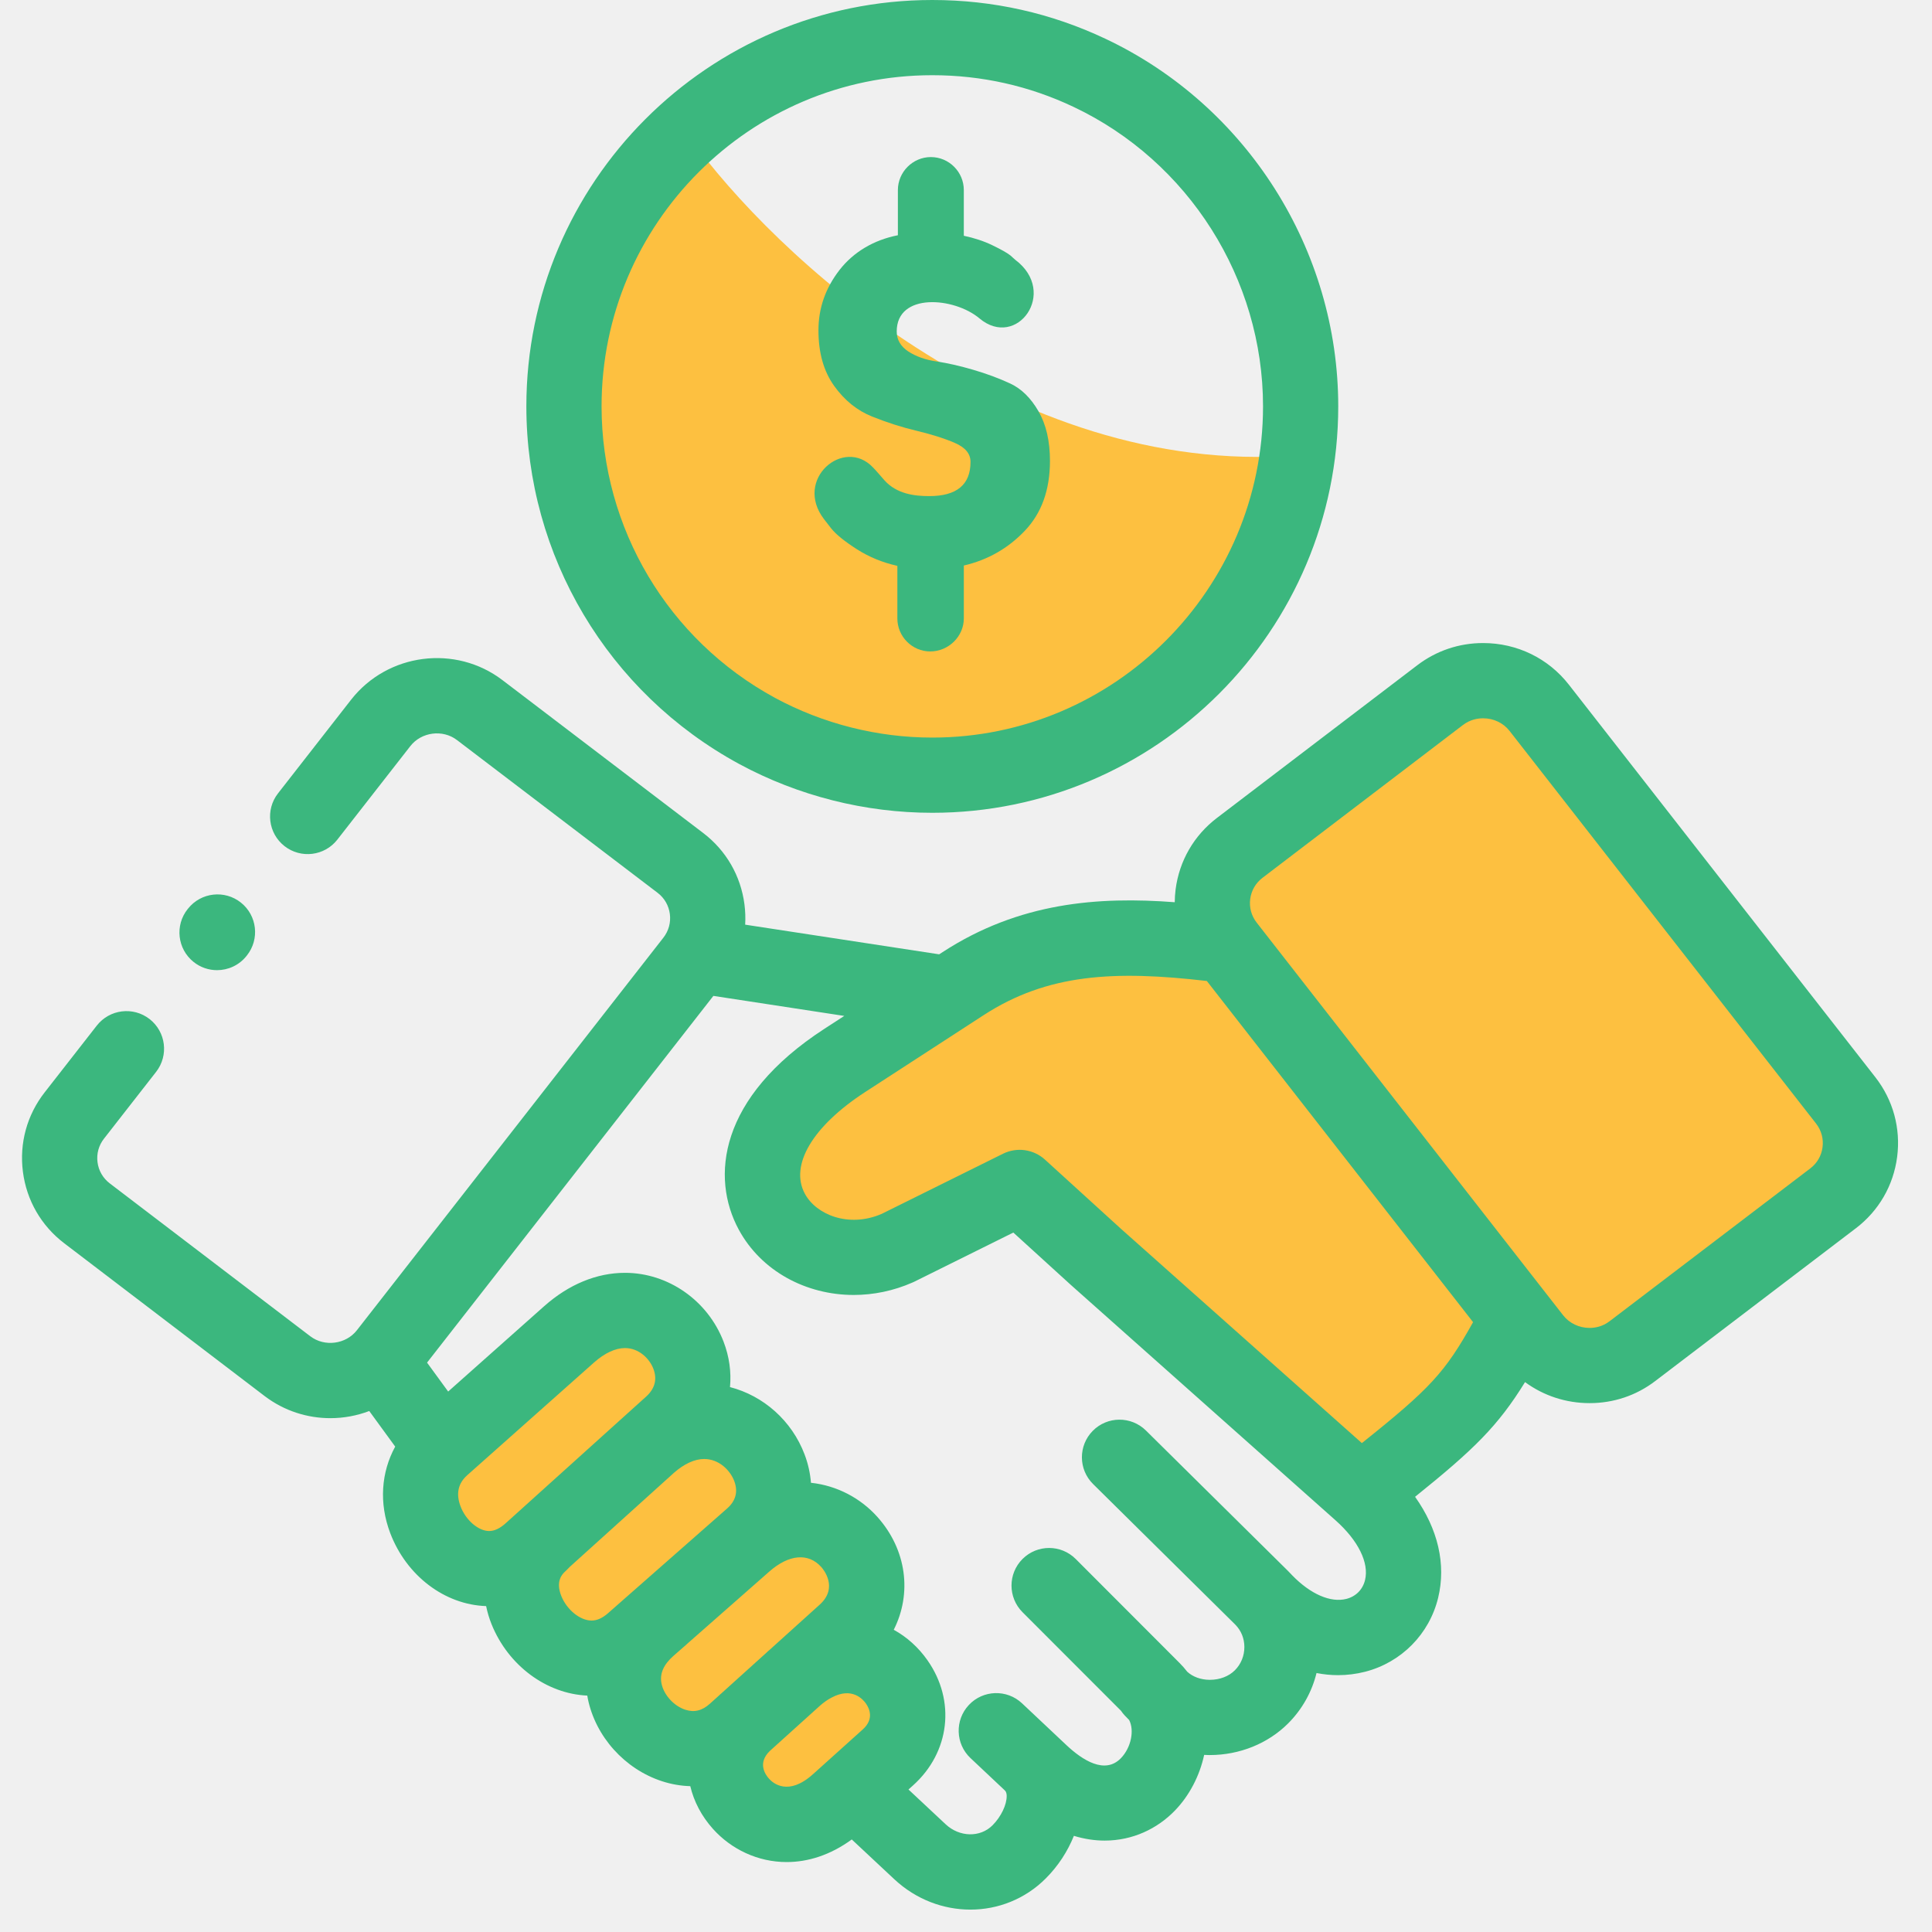
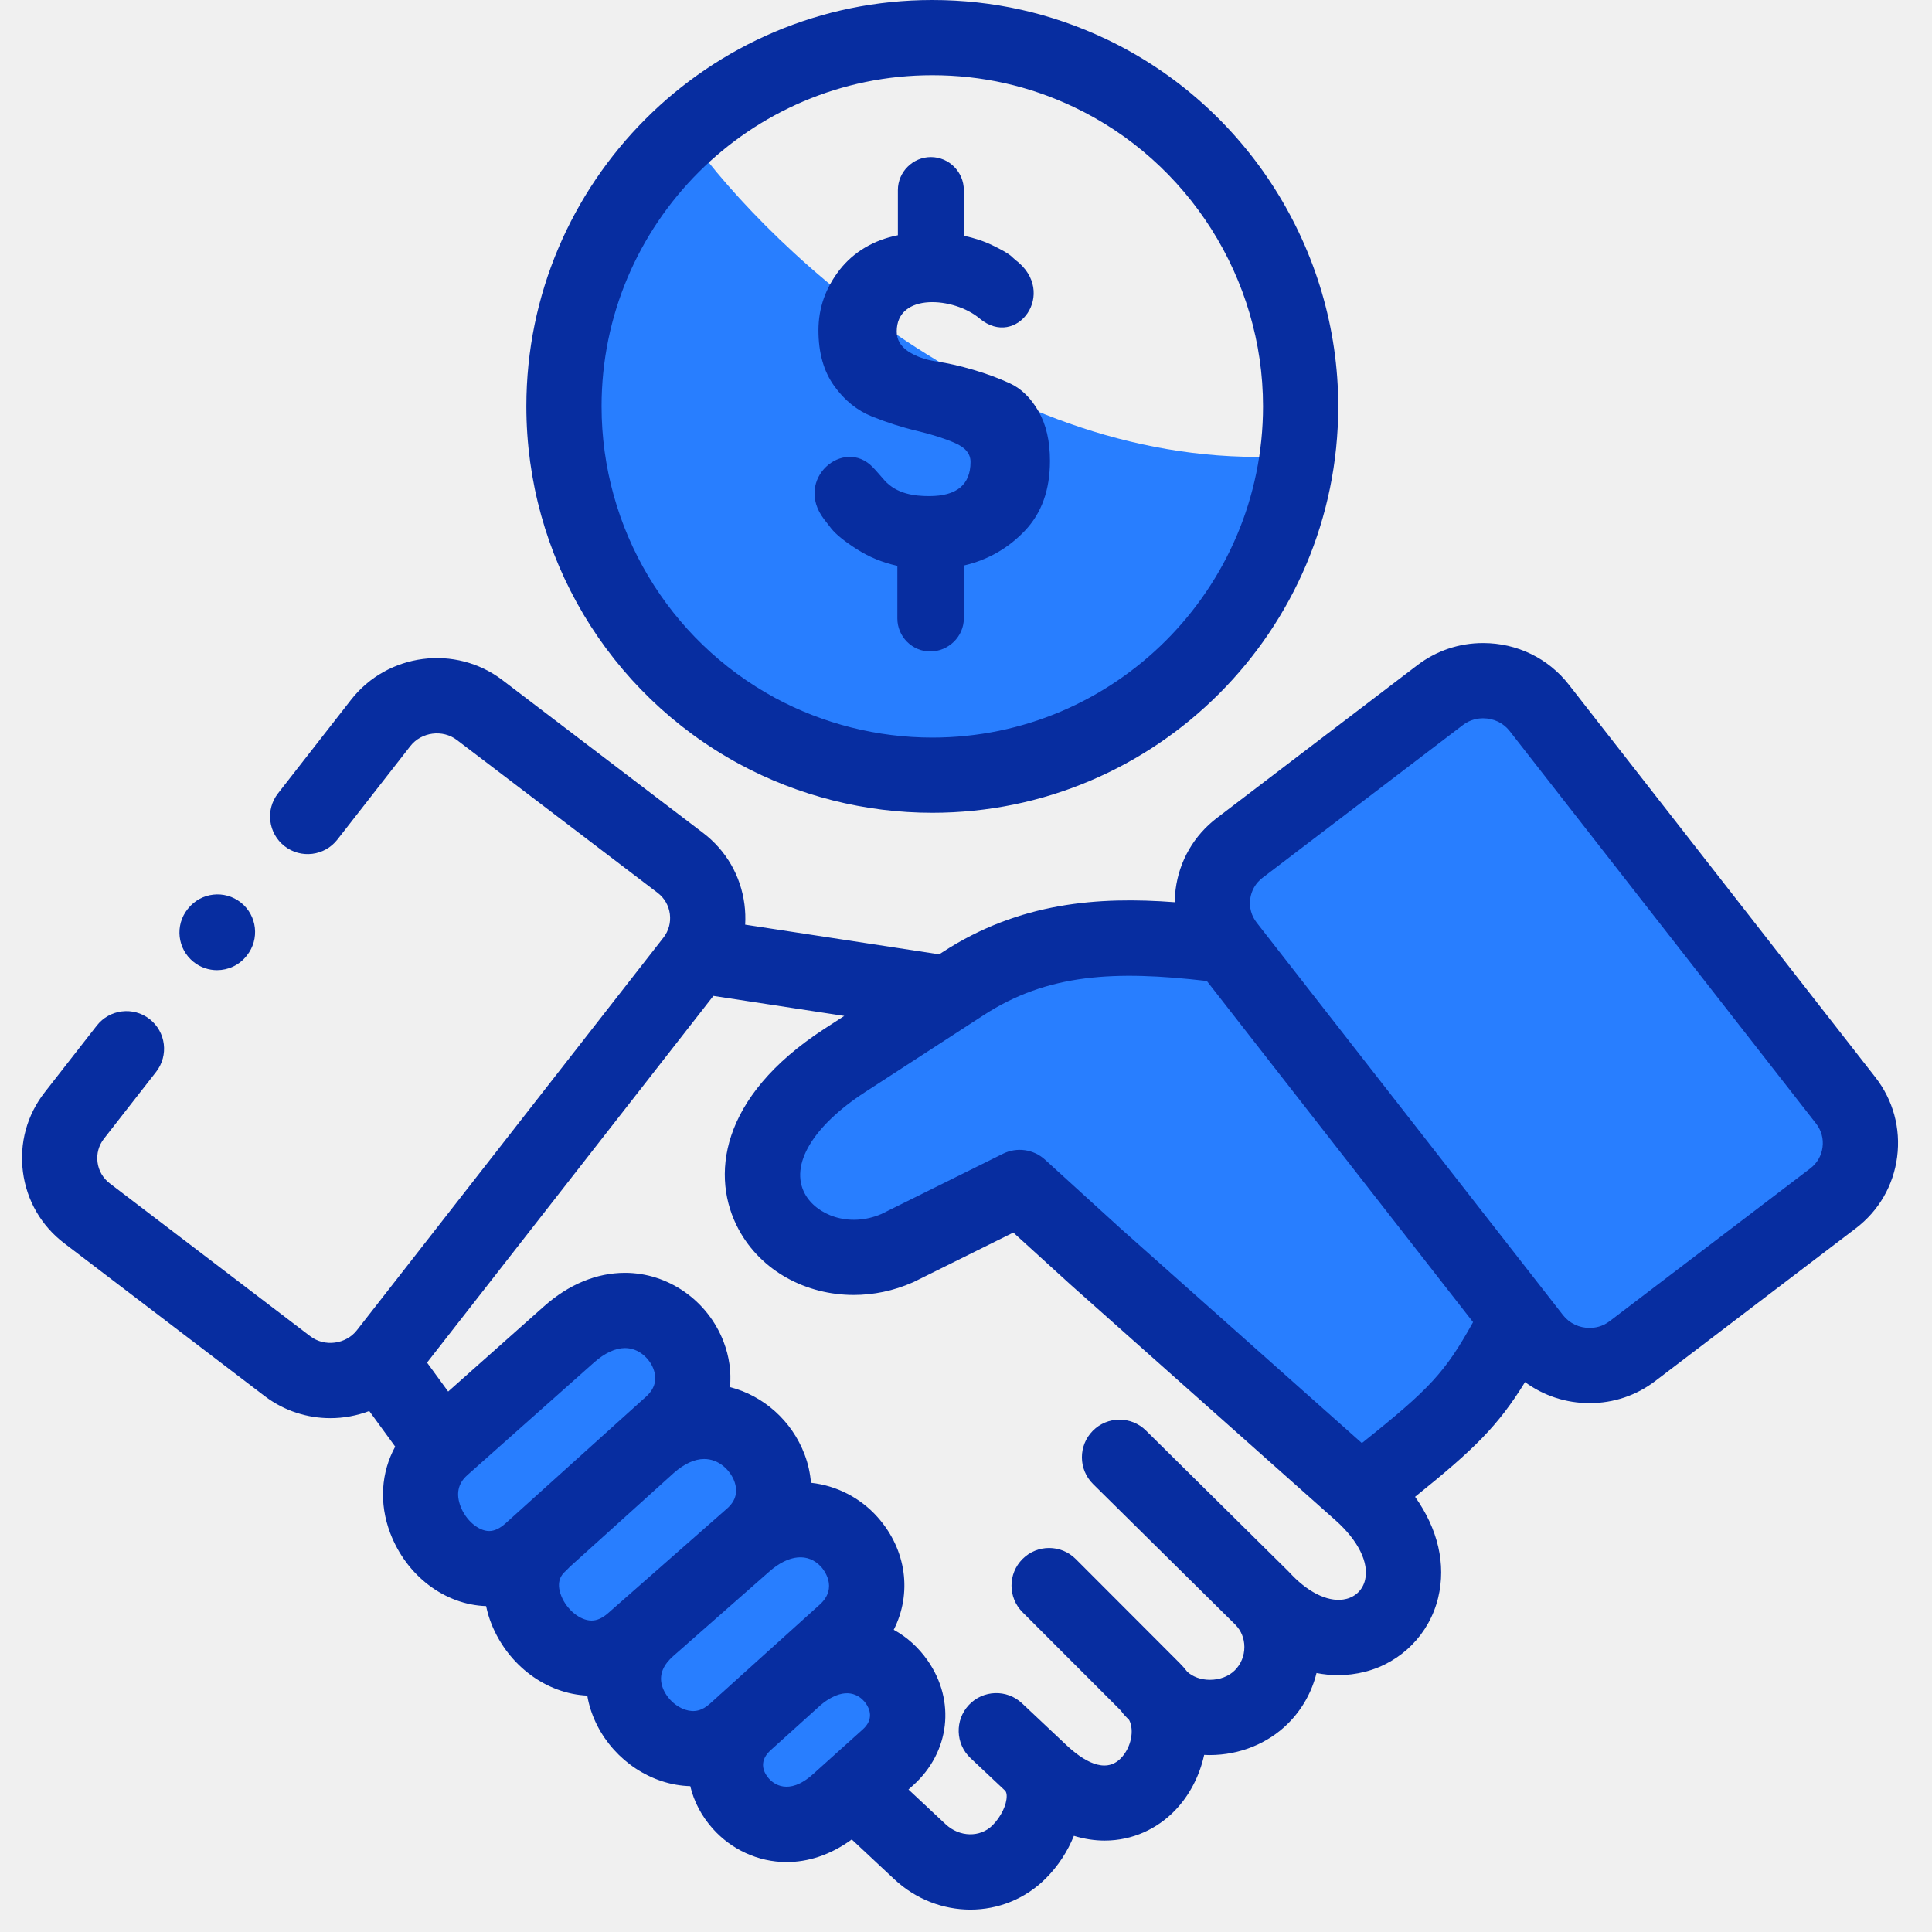
<svg xmlns="http://www.w3.org/2000/svg" width="70" height="70" viewBox="0 0 70 70" fill="none">
-   <g clip-path="url(#clip0)">
-     <path d="M44.5 33L48 27.5L53 25C53.667 24.833 55.1 24.6 55.5 25C55.9 25.4 61.667 33.167 64.5 37L67 41.5C66.5 42.5 65.4 44.6 65 45C64.6 45.4 60.833 47.167 59 48C58 48.167 55.9 48.5 55.5 48.5C55.1 48.5 50.333 42.167 48 39L45.375 34.5L44.5 33Z" fill="#FDC040" />
-     <path d="M55.5 48.5C55.1 48.5 50.333 42.167 48 39L45.375 34.5H43.5H38.5C38 34.5 35.5 35.5 34.5 36L31.5 37.5C30.5 38 29.5 39 29 39.5C28.5 40 27.5 41.5 27.5 42C27.5 42.5 27.5 43.5 28 44C28.5 44.5 29.5 45 30 45H33C33.8 45 36 44 37 43.5C37.333 43.667 38.1 44.1 38.5 44.5C38.9 44.9 42.333 47.333 44 48.5L48 52.5C48.667 52.833 50.1 53.4 50.5 53C50.9 52.6 52.333 51.5 53 51L54.5 50L55.5 48.5Z" fill="#FDC040" />
-     <path d="M15.5 54C15.5 54.8 16.833 56.333 17.5 57L21 60L23 61.5L25 63.5C25.667 63.833 27 64.6 27 65C27 65.4 29 65.833 30 66C30.5 65.667 31.6 64.9 32 64.5C32.5 64 32.5 64 32.5 63C32.5 62 32.5 61 32 60C31.5 59 31.5 57 31 56.5C30.5 56 28.5 55 28.5 54.5C28.5 54 27 52 26.5 51.5C26 51 25 49 24.5 48.5C24 48 22.5 47 21.5 47.5C20.5 48 17.5 50.5 17 51C16.6 51.4 15.833 53.167 15.5 54Z" fill="#FDC040" />
-     <path d="M25 5C28 9.167 36.6 17.3 47 16.5L45 22.5L42 25L32.5 28L25 25.5L20.5 17.5L21 11L23.5 6.5L25 5Z" fill="#FDC040" />
-     <path d="M33.665 17.975C33.137 17.975 32.49 17.898 32.047 17.404C31.893 17.23 31.758 17.068 31.627 16.933C30.571 15.822 28.752 17.365 29.854 18.808L30.12 19.151C30.294 19.367 30.606 19.618 31.053 19.904C31.488 20.181 31.974 20.382 32.513 20.502V22.407C32.513 23.063 33.048 23.603 33.704 23.603C34.363 23.603 34.921 23.063 34.921 22.407V20.49C35.785 20.29 36.524 19.869 37.129 19.233C37.738 18.596 38.042 17.751 38.042 16.698C38.042 15.98 37.904 15.382 37.626 14.9C37.349 14.421 37.01 14.086 36.605 13.897C36.197 13.708 35.754 13.542 35.264 13.399C34.779 13.257 34.336 13.156 33.927 13.095C33.523 13.036 33.184 12.913 32.906 12.732C32.629 12.546 32.49 12.307 32.49 12.01C32.49 10.591 34.571 10.764 35.488 11.536C36.84 12.674 38.354 10.591 36.786 9.414L36.605 9.252C36.482 9.156 36.266 9.036 35.954 8.885C35.645 8.735 35.299 8.623 34.921 8.542V7.389V6.887C34.921 6.231 34.386 5.691 33.727 5.691C33.072 5.691 32.532 6.231 32.532 6.887V8.523C31.654 8.696 30.925 9.132 30.421 9.777C29.912 10.432 29.654 11.158 29.654 11.968C29.654 12.782 29.843 13.449 30.22 13.978C30.598 14.506 31.057 14.877 31.6 15.093C32.139 15.309 32.679 15.482 33.218 15.61C33.761 15.741 34.22 15.883 34.597 16.049C34.975 16.212 35.164 16.439 35.164 16.736C35.164 17.562 34.663 17.975 33.665 17.975Z" fill="#3BB77E" />
-     <path d="M67.95 39.033L56.846 24.811C56.098 23.85 54.964 23.299 53.735 23.299C52.868 23.299 52.047 23.575 51.357 24.098L44.09 29.637C43.259 30.271 42.727 31.191 42.594 32.227C42.574 32.382 42.565 32.536 42.563 32.689C39.793 32.479 36.931 32.69 34.153 34.496L34.028 34.577L26.999 33.502C27.013 33.259 27.005 33.013 26.973 32.766C26.839 31.732 26.309 30.814 25.478 30.181L18.21 24.646C16.507 23.344 14.044 23.66 12.72 25.353L10.073 28.745C9.61 29.338 9.716 30.194 10.309 30.657C10.902 31.12 11.759 31.015 12.222 30.422L14.868 27.032C15.269 26.519 16.041 26.419 16.556 26.813L23.827 32.349C24.073 32.536 24.23 32.809 24.27 33.116C24.31 33.424 24.227 33.728 24.037 33.972L12.931 48.197C12.533 48.708 11.76 48.808 11.245 48.417L3.978 42.877C3.731 42.689 3.572 42.415 3.533 42.108C3.494 41.801 3.577 41.499 3.768 41.255L5.656 38.836C6.119 38.242 6.014 37.386 5.42 36.923C4.827 36.46 3.971 36.566 3.507 37.159L1.62 39.576C0.977 40.398 0.697 41.42 0.83 42.455C0.963 43.491 1.494 44.411 2.326 45.045L9.595 50.587C10.303 51.123 11.139 51.383 11.97 51.383C12.45 51.383 12.928 51.295 13.379 51.124L14.319 52.413C13.808 53.346 13.728 54.466 14.139 55.548C14.727 57.094 16.113 58.142 17.613 58.192C17.659 58.413 17.723 58.633 17.811 58.851C18.416 60.348 19.796 61.368 21.279 61.435C21.286 61.474 21.291 61.513 21.299 61.552C21.581 62.923 22.633 64.094 23.979 64.535C24.322 64.648 24.668 64.706 25.01 64.716C25.141 65.268 25.415 65.801 25.836 66.269C26.493 66.999 27.451 67.466 28.503 67.466C29.267 67.466 30.08 67.218 30.861 66.647L32.404 68.09C33.19 68.823 34.179 69.189 35.16 69.189C36.154 69.189 37.138 68.812 37.889 68.06C38.337 67.612 38.684 67.078 38.909 66.516C39.292 66.633 39.666 66.688 40.025 66.688C41.036 66.688 41.928 66.261 42.566 65.603C43.089 65.064 43.464 64.347 43.629 63.583C43.684 63.586 43.74 63.588 43.795 63.589C43.809 63.589 43.822 63.589 43.836 63.589C44.911 63.589 45.942 63.172 46.671 62.443C47.181 61.932 47.532 61.303 47.7 60.617C47.959 60.668 48.221 60.694 48.481 60.694C48.809 60.694 49.136 60.653 49.459 60.571C50.773 60.234 51.788 59.207 52.107 57.89C52.401 56.675 52.098 55.396 51.271 54.232C53.411 52.511 54.277 51.662 55.255 50.076C55.923 50.568 56.736 50.838 57.595 50.838C58.465 50.838 59.288 50.561 59.972 50.038L67.243 44.501C68.073 43.869 68.603 42.951 68.737 41.917C68.871 40.882 68.592 39.858 67.95 39.033ZM18.325 55.187C18.117 55.376 17.914 55.472 17.724 55.472C17.332 55.472 16.877 55.08 16.687 54.58C16.515 54.126 16.595 53.746 16.927 53.452L16.931 53.448L16.935 53.444L21.526 49.363C21.911 49.023 22.297 48.843 22.645 48.843C23.153 48.843 23.533 49.229 23.671 49.588C23.819 49.971 23.73 50.313 23.409 50.603L22.608 51.325L22.606 51.327C22.602 51.33 22.599 51.334 22.595 51.337C22.566 51.363 22.536 51.39 22.507 51.416L18.325 55.187ZM22.036 58.444C21.829 58.627 21.632 58.716 21.434 58.716C21.02 58.716 20.539 58.327 20.339 57.831C20.118 57.283 20.38 57.031 20.463 56.951C20.516 56.9 20.58 56.839 20.647 56.767L20.648 56.766L20.662 56.754C20.924 56.52 23.233 54.434 24.336 53.437L24.418 53.363C24.792 53.035 25.17 52.862 25.513 52.862C26.055 52.862 26.457 53.276 26.603 53.66C26.747 54.043 26.66 54.377 26.346 54.654L26.063 54.903C26.061 54.905 26.059 54.906 26.057 54.908L26.055 54.91L22.036 58.444ZM26.098 61.386C26.079 61.403 26.062 61.42 26.044 61.438L25.724 61.726C25.44 61.983 25.155 62.053 24.828 61.946C24.415 61.81 24.054 61.413 23.969 61.003C23.895 60.645 24.038 60.315 24.401 59.995L24.856 59.597C24.868 59.587 24.878 59.576 24.889 59.566L27.867 56.946C28.581 56.315 29.288 56.252 29.758 56.778C29.825 56.852 30.386 57.519 29.701 58.138L27.871 59.789C27.852 59.806 27.832 59.822 27.812 59.839C27.806 59.846 27.8 59.853 27.793 59.859L26.119 61.37C26.113 61.375 26.105 61.38 26.098 61.386ZM27.863 64.446C27.719 64.287 27.442 63.873 27.896 63.437L29.721 61.79C29.859 61.672 29.992 61.578 30.117 61.514C30.123 61.511 30.129 61.508 30.134 61.505C30.87 61.112 31.268 61.57 31.373 61.72C31.508 61.912 31.672 62.29 31.259 62.661L30.009 63.785C30.004 63.789 30 63.794 29.995 63.798L29.453 64.285C28.562 65.085 28.01 64.611 27.863 64.446ZM49.458 57.248C49.374 57.593 49.128 57.842 48.782 57.931C48.209 58.077 47.483 57.759 46.819 57.077C46.769 57.022 46.718 56.968 46.664 56.915L41.52 51.831C40.985 51.302 40.122 51.306 39.593 51.842C39.064 52.377 39.069 53.24 39.604 53.769L44.74 58.846C44.749 58.855 44.757 58.864 44.766 58.873C44.971 59.084 45.085 59.365 45.086 59.671C45.087 59.993 44.965 60.294 44.742 60.517C44.522 60.738 44.193 60.863 43.837 60.863C43.832 60.863 43.827 60.863 43.822 60.863C43.507 60.86 43.219 60.755 43.017 60.571C42.931 60.46 42.839 60.353 42.736 60.251L38.976 56.486C38.444 55.953 37.581 55.953 37.049 56.484C36.516 57.016 36.516 57.879 37.047 58.412L40.614 61.982C40.657 62.045 40.704 62.106 40.759 62.163L40.911 62.319C41.106 62.691 40.985 63.319 40.611 63.704C40.033 64.299 39.221 63.775 38.641 63.231L37.031 61.715C36.483 61.199 35.62 61.225 35.105 61.773C34.589 62.321 34.615 63.183 35.163 63.699L36.393 64.857C36.396 64.86 36.398 64.863 36.401 64.866C36.429 64.892 36.472 64.932 36.474 65.069C36.479 65.389 36.268 65.827 35.961 66.134C35.513 66.583 34.767 66.567 34.264 66.098L32.916 64.837L33.081 64.689C34.418 63.488 34.634 61.624 33.606 60.157C33.271 59.679 32.852 59.308 32.382 59.05C33.044 57.743 32.859 56.157 31.79 54.961C31.186 54.286 30.334 53.826 29.383 53.724C29.355 53.382 29.281 53.037 29.152 52.698C28.689 51.472 27.66 50.57 26.449 50.257C26.5 49.714 26.425 49.154 26.215 48.608C25.641 47.118 24.207 46.117 22.645 46.117C21.62 46.117 20.608 46.535 19.717 47.325L16.238 50.418L15.473 49.37L25.847 36.083L30.59 36.809L29.872 37.274C26.029 39.768 25.747 42.668 26.766 44.55C27.581 46.057 29.207 46.919 30.934 46.919C31.645 46.918 32.373 46.772 33.068 46.465C33.086 46.457 33.105 46.449 33.123 46.44L36.715 44.658L38.79 46.547C38.792 46.549 38.794 46.55 38.796 46.552C38.798 46.554 38.799 46.556 38.801 46.557L48.388 55.083C49.21 55.814 49.61 56.623 49.458 57.248ZM49.343 52.286L40.619 44.526L37.862 42.016C37.447 41.638 36.842 41.553 36.339 41.803L31.941 43.983C30.746 44.497 29.571 44.008 29.163 43.254C28.602 42.217 29.442 40.802 31.355 39.561L35.637 36.782C37.959 35.273 40.394 35.157 43.726 35.543L53.372 47.904C52.354 49.732 51.814 50.312 49.343 52.286ZM66.034 41.567C65.995 41.873 65.837 42.146 65.591 42.333L58.318 47.871C58.057 48.071 57.781 48.113 57.595 48.113C57.213 48.113 56.862 47.944 56.633 47.652L45.531 33.427C45.341 33.183 45.258 32.881 45.297 32.575C45.337 32.267 45.495 31.993 45.743 31.805L53.007 26.267C53.271 26.067 53.548 26.025 53.735 26.025C54.118 26.025 54.468 26.193 54.697 26.486L65.8 40.709C65.991 40.955 66.075 41.259 66.034 41.567Z" fill="#3BB77E" />
-     <path d="M26.788 27.684C28.927 28.839 31.344 29.449 33.777 29.449C41.888 29.449 48.487 22.843 48.487 14.722C48.487 9.055 45.179 3.829 40.059 1.408C38.087 0.474 35.974 0 33.777 0C25.668 0 19.071 6.604 19.071 14.722C19.071 20.137 22.027 25.103 26.788 27.684ZM33.777 2.725C35.567 2.725 37.288 3.111 38.893 3.871C43.066 5.844 45.762 10.104 45.762 14.722C45.762 21.34 40.385 26.724 33.777 26.724C31.795 26.724 29.825 26.226 28.084 25.287C24.206 23.184 21.796 19.136 21.796 14.722C21.796 8.107 27.171 2.725 33.777 2.725Z" fill="#3BB77E" />
-     <path d="M7.014 34.853C7.265 35.054 7.566 35.151 7.864 35.151C8.264 35.151 8.661 34.975 8.93 34.638L8.945 34.619C9.414 34.031 9.318 33.173 8.73 32.704C8.142 32.234 7.284 32.33 6.815 32.919L6.799 32.938C6.33 33.526 6.426 34.384 7.014 34.853Z" fill="#3BB77E" />
+   <mask id="mask0_534_227" style="mask-type:luminance" maskUnits="userSpaceOnUse" x="0" y="0" width="70" height="70">
+     <path d="M69.378 0H0.189V69.189H69.378V0Z" fill="white" />
+   </mask>
+   <g mask="url(#mask0_534_227)">
+     <path d="M44.5 33L48 27.5L53 25C53.667 24.833 55.1 24.6 55.5 25C55.9 25.4 61.667 33.167 64.5 37L67 41.5C66.5 42.5 65.4 44.6 65 45C64.6 45.4 60.833 47.167 59 48C58 48.167 55.9 48.5 55.5 48.5C55.1 48.5 50.333 42.167 48 39L45.375 34.5L44.5 33Z" fill="#287EFF" />
+     <path d="M55.5 48.5C55.1 48.5 50.333 42.167 48 39L45.375 34.5H43.5H38.5C38 34.5 35.5 35.5 34.5 36L31.5 37.5C30.5 38 29.5 39 29 39.5C28.5 40 27.5 41.5 27.5 42C27.5 42.5 27.5 43.5 28 44C28.5 44.5 29.5 45 30 45H33C33.8 45 36 44 37 43.5C37.333 43.667 38.1 44.1 38.5 44.5C38.9 44.9 42.333 47.333 44 48.5L48 52.5C48.667 52.833 50.1 53.4 50.5 53C50.9 52.6 52.333 51.5 53 51L54.5 50L55.5 48.5Z" fill="#287EFF" />
+     <path d="M15.5 54C15.5 54.8 16.833 56.333 17.5 57L21 60L23 61.5L25 63.5C25.667 63.833 27 64.6 27 65C27 65.4 29 65.833 30 66C30.5 65.667 31.6 64.9 32 64.5C32.5 64 32.5 64 32.5 63C32.5 62 32.5 61 32 60C31.5 59 31.5 57 31 56.5C30.5 56 28.5 55 28.5 54.5C28.5 54 27 52 26.5 51.5C26 51 25 49 24.5 48.5C24 48 22.5 47 21.5 47.5C20.5 48 17.5 50.5 17 51C16.6 51.4 15.833 53.167 15.5 54Z" fill="#287EFF" />
+     <path d="M25 5C28 9.167 36.6 17.3 47 16.5L45 22.5L42 25L32.5 28L25 25.5L20.5 17.5L21 11L23.5 6.5L25 5Z" fill="#287EFF" />
+     <path d="M33.665 17.975C33.137 17.975 32.49 17.898 32.047 17.404C31.893 17.23 31.758 17.068 31.627 16.933C30.571 15.822 28.752 17.365 29.854 18.808L30.12 19.151C30.294 19.368 30.606 19.618 31.053 19.904C31.488 20.181 31.974 20.382 32.513 20.502V22.408C32.513 23.063 33.048 23.604 33.704 23.604C34.363 23.604 34.921 23.063 34.921 22.408V20.49C35.785 20.29 36.524 19.869 37.129 19.233C37.738 18.596 38.042 17.751 38.042 16.698C38.042 15.98 37.904 15.382 37.626 14.9C37.349 14.422 37.01 14.086 36.605 13.897C36.197 13.708 35.754 13.542 35.264 13.399C34.779 13.257 34.336 13.156 33.927 13.095C33.523 13.037 33.184 12.913 32.906 12.732C32.629 12.546 32.49 12.307 32.49 12.01C32.49 10.591 34.571 10.764 35.488 11.536C36.84 12.674 38.354 10.591 36.786 9.414L36.605 9.252C36.482 9.156 36.266 9.036 35.954 8.885C35.645 8.735 35.299 8.623 34.921 8.542V7.389V6.887C34.921 6.231 34.386 5.691 33.727 5.691C33.072 5.691 32.532 6.231 32.532 6.887V8.523C31.654 8.696 30.925 9.133 30.421 9.777C29.912 10.433 29.654 11.158 29.654 11.968C29.654 12.782 29.843 13.449 30.22 13.978C30.598 14.506 31.057 14.877 31.6 15.093C32.139 15.309 32.679 15.483 33.218 15.61C33.761 15.741 34.22 15.884 34.597 16.05C34.975 16.212 35.164 16.439 35.164 16.736C35.164 17.562 34.663 17.975 33.665 17.975Z" fill="#072DA0" />
+     <path d="M67.95 39.033L56.846 24.811C56.098 23.85 54.964 23.299 53.735 23.299C52.868 23.299 52.047 23.575 51.357 24.098L44.09 29.637C43.259 30.271 42.727 31.191 42.594 32.227C42.574 32.382 42.565 32.536 42.563 32.689C39.793 32.479 36.931 32.69 34.153 34.496L34.028 34.577L26.999 33.502C27.013 33.259 27.005 33.013 26.973 32.766C26.839 31.732 26.309 30.814 25.478 30.181L18.21 24.646C16.507 23.344 14.044 23.66 12.72 25.353L10.073 28.745C9.61 29.338 9.716 30.194 10.309 30.657C10.902 31.12 11.759 31.015 12.222 30.422L14.868 27.032C15.269 26.519 16.041 26.419 16.556 26.813L23.827 32.349C24.073 32.536 24.23 32.809 24.27 33.116C24.31 33.424 24.227 33.728 24.037 33.972L12.931 48.197C12.533 48.708 11.76 48.808 11.245 48.417L3.978 42.877C3.731 42.689 3.572 42.415 3.533 42.108C3.494 41.801 3.577 41.499 3.768 41.255L5.656 38.836C6.119 38.242 6.014 37.386 5.42 36.923C4.827 36.46 3.971 36.566 3.507 37.159L1.62 39.576C0.977 40.398 0.697 41.42 0.83 42.455C0.963 43.491 1.494 44.411 2.326 45.045L9.595 50.587C10.303 51.123 11.139 51.383 11.97 51.383C12.45 51.383 12.928 51.295 13.379 51.124L14.319 52.413C13.808 53.346 13.728 54.466 14.139 55.548C14.727 57.094 16.113 58.142 17.613 58.192C17.659 58.413 17.723 58.633 17.811 58.851C18.416 60.348 19.796 61.368 21.279 61.435C21.286 61.474 21.291 61.513 21.299 61.552C21.581 62.923 22.633 64.094 23.979 64.535C24.322 64.648 24.668 64.706 25.01 64.716C25.141 65.268 25.415 65.801 25.836 66.269C26.493 66.999 27.451 67.466 28.503 67.466C29.267 67.466 30.08 67.218 30.861 66.647L32.404 68.09C33.19 68.823 34.179 69.189 35.16 69.189C36.154 69.189 37.138 68.812 37.889 68.06C38.337 67.612 38.684 67.078 38.909 66.516C39.292 66.633 39.666 66.688 40.025 66.688C41.036 66.688 41.928 66.261 42.566 65.603C43.089 65.064 43.464 64.347 43.629 63.583C43.684 63.586 43.74 63.588 43.795 63.589C43.809 63.589 43.822 63.589 43.836 63.589C44.911 63.589 45.942 63.172 46.671 62.443C47.181 61.932 47.532 61.303 47.7 60.617C47.959 60.668 48.221 60.694 48.481 60.694C48.809 60.694 49.136 60.653 49.459 60.571C50.773 60.234 51.788 59.207 52.107 57.89C52.401 56.675 52.098 55.396 51.271 54.232C53.411 52.511 54.277 51.662 55.255 50.076C55.923 50.568 56.736 50.838 57.595 50.838C58.465 50.838 59.288 50.561 59.972 50.038L67.243 44.501C68.073 43.869 68.603 42.951 68.737 41.917C68.871 40.882 68.592 39.858 67.95 39.033ZM18.325 55.187C18.117 55.376 17.914 55.472 17.724 55.472C17.332 55.472 16.877 55.08 16.687 54.58C16.515 54.126 16.595 53.746 16.927 53.452L16.931 53.448L16.935 53.444L21.526 49.363C21.911 49.023 22.297 48.843 22.645 48.843C23.153 48.843 23.533 49.229 23.671 49.588C23.819 49.971 23.73 50.313 23.409 50.603L22.608 51.325L22.606 51.327C22.602 51.33 22.599 51.334 22.595 51.337C22.566 51.363 22.536 51.39 22.507 51.416L18.325 55.187ZM22.036 58.444C21.829 58.627 21.632 58.716 21.434 58.716C21.02 58.716 20.539 58.327 20.339 57.831C20.118 57.283 20.38 57.031 20.463 56.951C20.516 56.9 20.58 56.839 20.647 56.767L20.648 56.766L20.662 56.754C20.924 56.52 23.233 54.434 24.336 53.437L24.418 53.363C24.792 53.035 25.17 52.862 25.513 52.862C26.055 52.862 26.457 53.276 26.603 53.66C26.747 54.043 26.66 54.377 26.346 54.654L26.063 54.903C26.061 54.905 26.059 54.906 26.057 54.908L26.055 54.91L22.036 58.444ZM26.098 61.386C26.079 61.403 26.062 61.42 26.044 61.438L25.724 61.726C25.44 61.983 25.155 62.053 24.828 61.946C24.415 61.81 24.054 61.413 23.969 61.003C23.895 60.645 24.038 60.315 24.401 59.995L24.856 59.597C24.868 59.587 24.878 59.576 24.889 59.566L27.867 56.946C28.581 56.315 29.288 56.252 29.758 56.778C29.825 56.852 30.386 57.519 29.701 58.138L27.871 59.789C27.852 59.806 27.832 59.822 27.812 59.839C27.806 59.846 27.8 59.853 27.793 59.859L26.119 61.37C26.113 61.375 26.105 61.38 26.098 61.386ZM27.863 64.446C27.719 64.287 27.442 63.873 27.896 63.437L29.721 61.79C29.859 61.672 29.992 61.578 30.117 61.514C30.123 61.511 30.129 61.508 30.134 61.505C30.87 61.112 31.268 61.57 31.373 61.72C31.508 61.912 31.672 62.29 31.259 62.661L30.009 63.785C30.004 63.789 30 63.794 29.995 63.798L29.453 64.285C28.562 65.085 28.01 64.611 27.863 64.446ZM49.458 57.248C49.374 57.593 49.128 57.842 48.782 57.931C48.209 58.077 47.483 57.759 46.819 57.077C46.769 57.022 46.718 56.968 46.664 56.915L41.52 51.831C40.985 51.302 40.122 51.306 39.593 51.842C39.064 52.377 39.069 53.24 39.604 53.769L44.74 58.846C44.749 58.855 44.757 58.864 44.766 58.873C44.971 59.084 45.085 59.365 45.086 59.671C45.087 59.993 44.965 60.294 44.742 60.517C44.522 60.738 44.193 60.863 43.837 60.863C43.832 60.863 43.827 60.863 43.822 60.863C43.507 60.86 43.219 60.755 43.017 60.571C42.931 60.46 42.839 60.353 42.736 60.251L38.976 56.486C38.444 55.953 37.581 55.953 37.049 56.484C36.516 57.016 36.516 57.879 37.047 58.412L40.614 61.982C40.657 62.045 40.704 62.106 40.759 62.163L40.911 62.319C41.106 62.691 40.985 63.319 40.611 63.704C40.033 64.299 39.221 63.775 38.641 63.231L37.031 61.715C36.483 61.199 35.62 61.225 35.105 61.773C34.589 62.321 34.615 63.183 35.163 63.699L36.393 64.857C36.396 64.86 36.398 64.863 36.401 64.866C36.429 64.892 36.472 64.932 36.474 65.069C36.479 65.389 36.268 65.827 35.961 66.134C35.513 66.583 34.767 66.567 34.264 66.098L32.916 64.837L33.081 64.689C34.418 63.488 34.634 61.624 33.606 60.157C33.271 59.679 32.852 59.308 32.382 59.05C33.044 57.743 32.859 56.157 31.79 54.961C31.186 54.286 30.334 53.826 29.383 53.724C29.355 53.382 29.281 53.037 29.152 52.698C28.689 51.472 27.66 50.57 26.449 50.257C26.5 49.714 26.425 49.154 26.215 48.608C25.641 47.118 24.207 46.117 22.645 46.117C21.62 46.117 20.608 46.535 19.717 47.325L16.238 50.418L15.473 49.37L25.847 36.083L30.59 36.809L29.872 37.274C26.029 39.768 25.747 42.668 26.766 44.55C27.581 46.057 29.207 46.919 30.934 46.919C31.645 46.918 32.373 46.772 33.068 46.465C33.086 46.457 33.105 46.449 33.123 46.44L36.715 44.658L38.79 46.547C38.792 46.549 38.794 46.55 38.796 46.552C38.798 46.554 38.799 46.556 38.801 46.557L48.388 55.083C49.21 55.814 49.61 56.623 49.458 57.248ZM49.343 52.286L40.619 44.526L37.862 42.016C37.447 41.638 36.842 41.553 36.339 41.803L31.941 43.983C30.746 44.497 29.571 44.008 29.163 43.254C28.602 42.217 29.442 40.802 31.355 39.561L35.637 36.782C37.959 35.273 40.394 35.157 43.726 35.543L53.372 47.904C52.354 49.732 51.814 50.312 49.343 52.286ZM66.034 41.567C65.995 41.873 65.837 42.146 65.591 42.333L58.318 47.871C58.057 48.071 57.781 48.113 57.595 48.113C57.213 48.113 56.862 47.944 56.633 47.652L45.531 33.427C45.341 33.183 45.258 32.881 45.297 32.575C45.337 32.267 45.495 31.993 45.743 31.805L53.007 26.267C53.271 26.067 53.548 26.025 53.735 26.025C54.118 26.025 54.468 26.193 54.697 26.486L65.8 40.709C65.991 40.955 66.075 41.259 66.034 41.567Z" fill="#072DA0" />
+     <path d="M26.788 27.684C28.927 28.839 31.344 29.449 33.777 29.449C41.888 29.449 48.487 22.843 48.487 14.722C48.487 9.055 45.179 3.829 40.059 1.408C38.087 0.474 35.974 0 33.777 0C25.668 0 19.071 6.604 19.071 14.722C19.071 20.137 22.027 25.103 26.788 27.684ZM33.777 2.725C35.567 2.725 37.288 3.111 38.893 3.871C43.066 5.844 45.762 10.104 45.762 14.722C45.762 21.34 40.385 26.724 33.777 26.724C31.795 26.724 29.825 26.226 28.084 25.287C24.206 23.184 21.796 19.136 21.796 14.722C21.796 8.107 27.171 2.725 33.777 2.725Z" fill="#072DA0" />
+     <path d="M7.014 34.853C7.265 35.054 7.566 35.151 7.864 35.151C8.264 35.151 8.661 34.975 8.93 34.638L8.945 34.619C9.414 34.031 9.318 33.173 8.73 32.704C8.142 32.234 7.284 32.33 6.815 32.919L6.799 32.938C6.33 33.526 6.426 34.384 7.014 34.853Z" fill="#072DA0" />
  </g>
-   <defs>
-     <clipPath id="clip0">
-       <rect width="69.189" height="69.189" fill="white" transform="translate(0.189209)" />
-     </clipPath>
-   </defs>
</svg>
